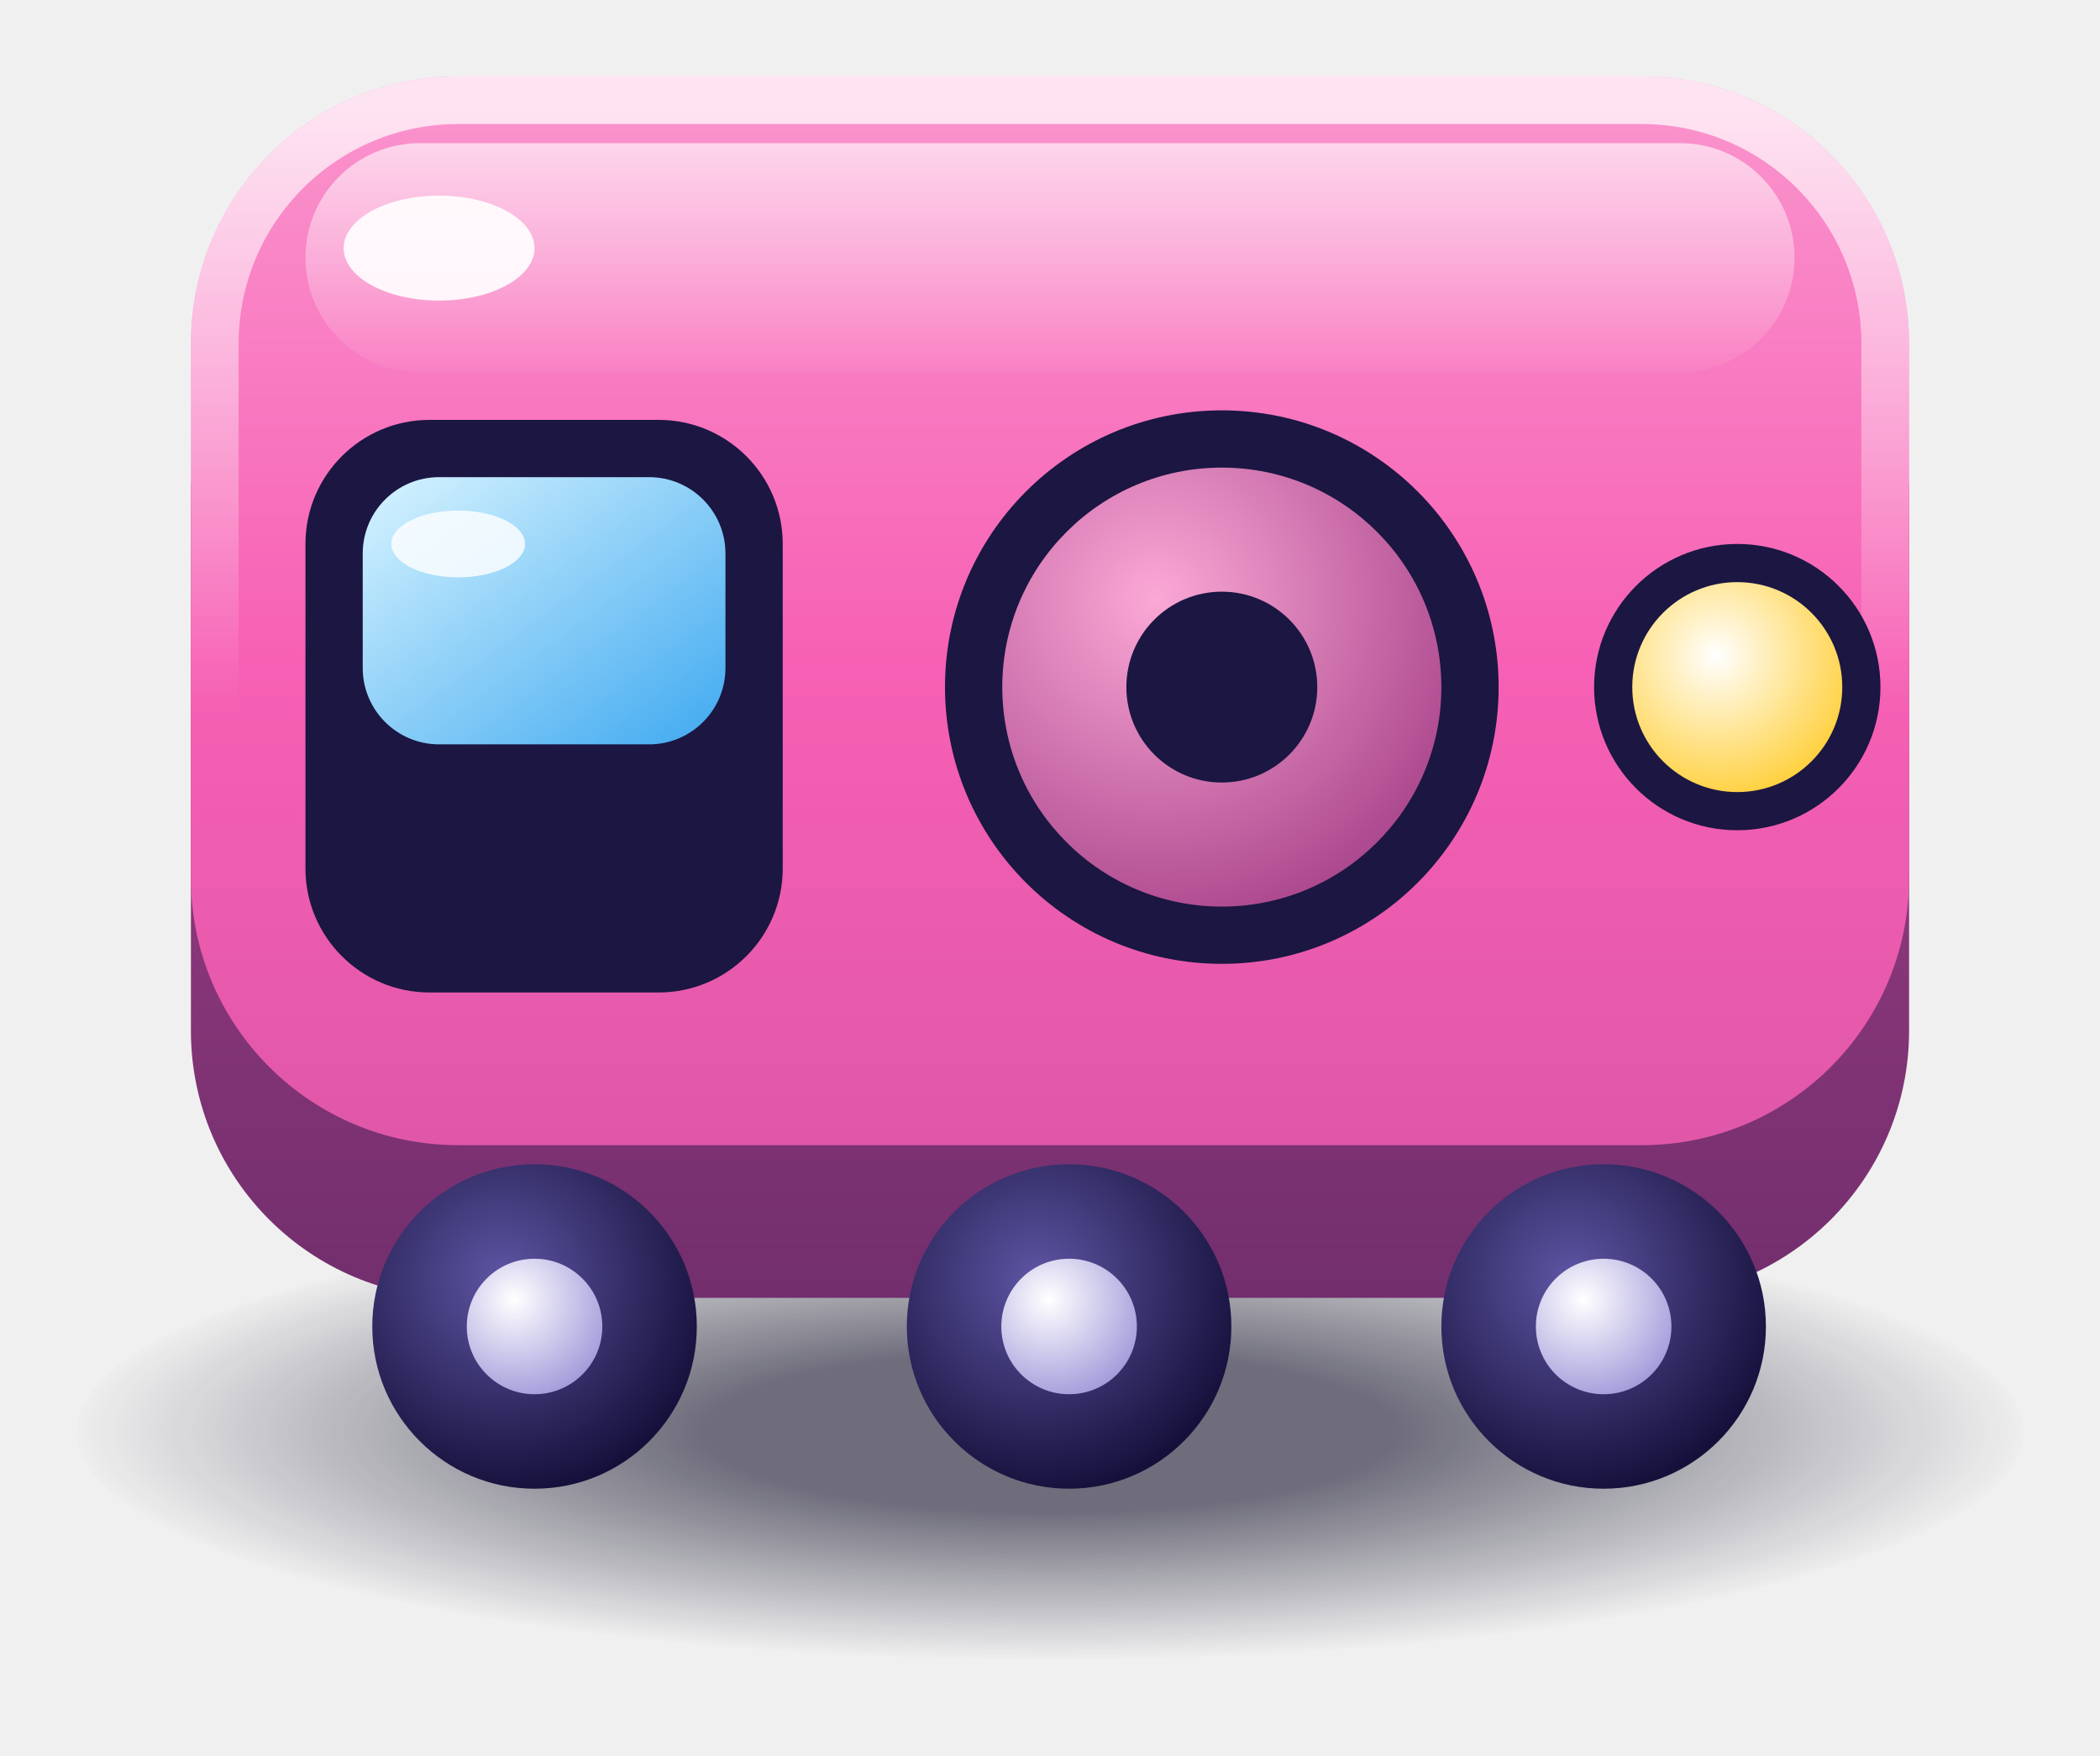
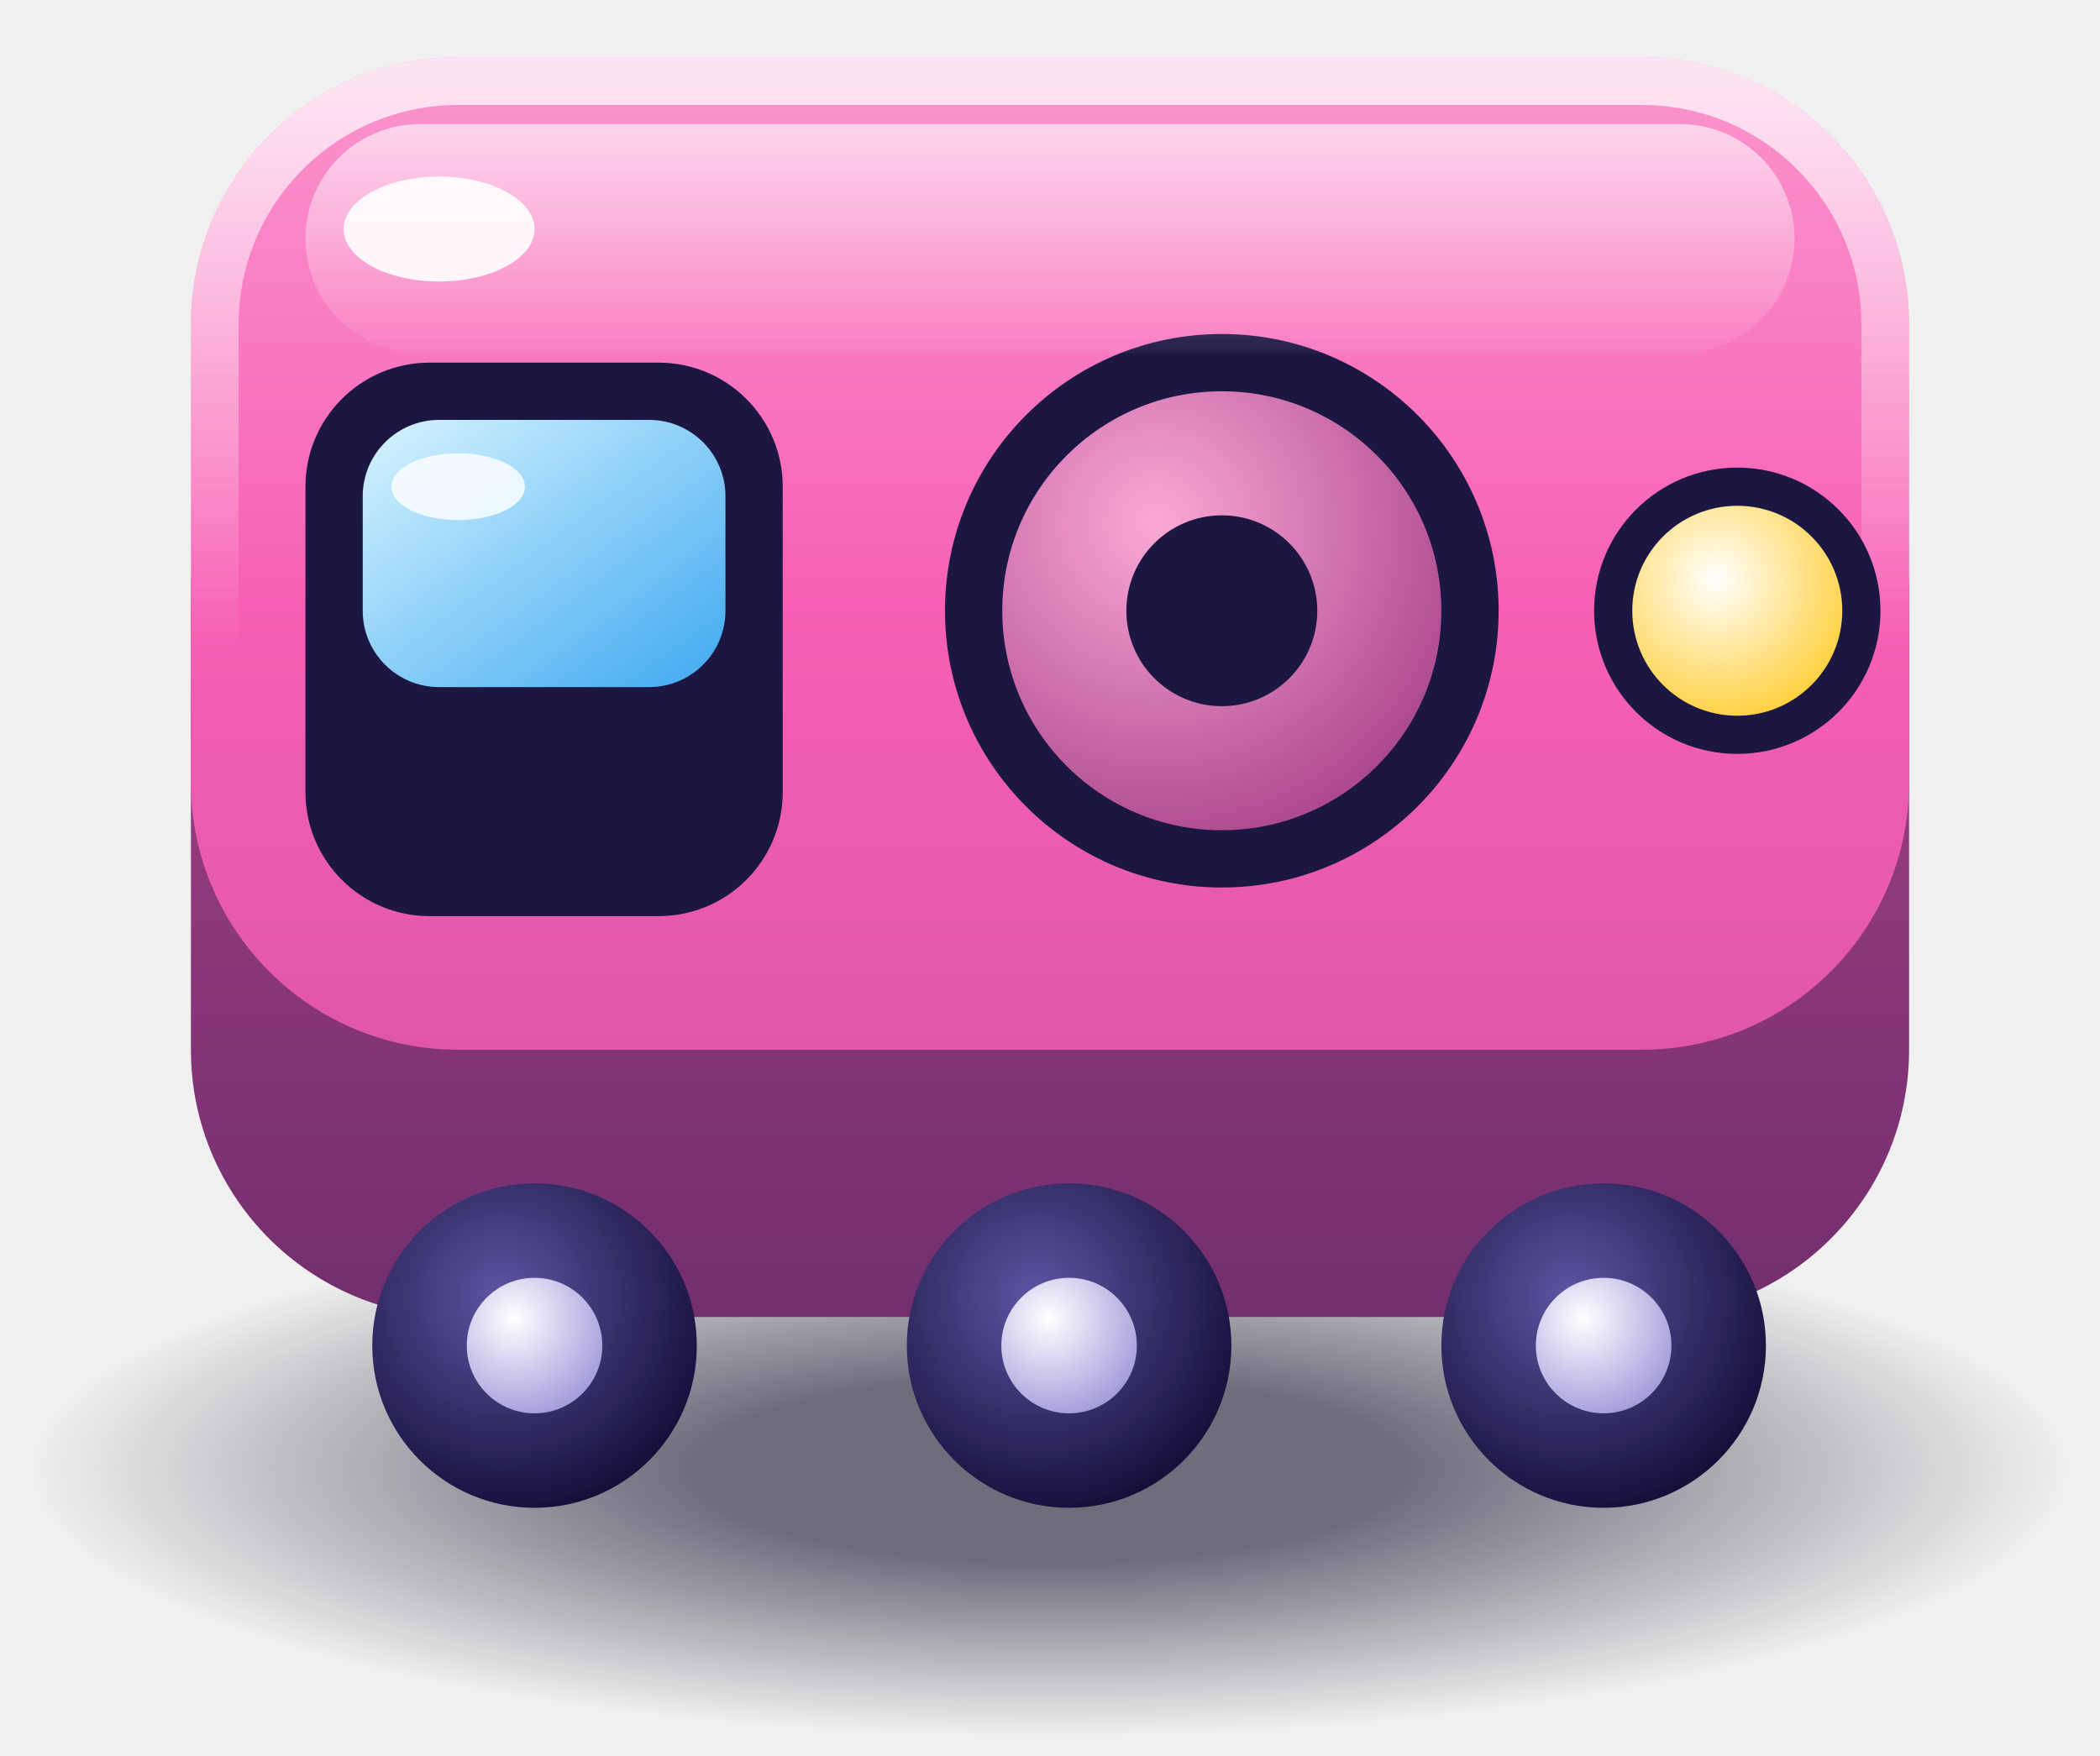
<svg xmlns="http://www.w3.org/2000/svg" width="220" height="184" viewBox="0 0 220 184">
  <defs>
    <linearGradient id="top" x1="0" y1="0" x2="0" y2="1">
      <stop offset="0" stop-color="#fa96ce" />
      <stop offset="0.55" stop-color="#f760b4" />
      <stop offset="1" stop-color="#e057a8" />
    </linearGradient>
    <linearGradient id="side" x1="0" y1="0" x2="0" y2="1">
      <stop offset="0" stop-color="#b2468f" />
      <stop offset="1" stop-color="#722e6d" />
    </linearGradient>
    <linearGradient id="panel" x1="0" y1="0" x2="0" y2="1">
      <stop offset="0" stop-color="#bb4a94" />
      <stop offset="1" stop-color="#f873bd" />
    </linearGradient>
    <linearGradient id="rim" x1="0" y1="0" x2="0" y2="1">
      <stop offset="0" stop-color="#ffffff" stop-opacity="0.75" />
      <stop offset="0.6" stop-color="#ffffff" stop-opacity="0" />
    </linearGradient>
    <linearGradient id="gloss" x1="0" y1="0" x2="0" y2="1">
      <stop offset="0" stop-color="#ffffff" stop-opacity="0.62" />
      <stop offset="1" stop-color="#ffffff" stop-opacity="0.04" />
    </linearGradient>
    <radialGradient id="shadow" cx="0.5" cy="0.5" r="0.5">
      <stop offset="0.35" stop-color="#05021c" stop-opacity="0.55" />
      <stop offset="1" stop-color="#05021c" stop-opacity="0" />
    </radialGradient>
    <radialGradient id="wheel" cx="0.4" cy="0.35" r="0.7">
      <stop offset="0" stop-color="#5d55a3" />
      <stop offset="1" stop-color="#120d36" />
    </radialGradient>
    <radialGradient id="hub" cx="0.35" cy="0.3" r="0.8">
      <stop offset="0" stop-color="#ffffff" />
      <stop offset="1" stop-color="#9d95d8" />
    </radialGradient>
    <radialGradient id="dome" cx="0.35" cy="0.3" r="0.8">
      <stop offset="0" stop-color="#fba8d6" />
      <stop offset="1" stop-color="#a74289" />
    </radialGradient>
    <linearGradient id="glass" x1="0" y1="0" x2="1" y2="1">
      <stop offset="0" stop-color="#d8f4ff" />
      <stop offset="1" stop-color="#3fa9f0" />
    </linearGradient>
    <radialGradient id="lamp" cx="0.4" cy="0.35" r="0.7">
      <stop offset="0" stop-color="#ffffff" />
      <stop offset="1" stop-color="#ffcf3a" />
    </radialGradient>
  </defs>
-   <ellipse cx="110.0" cy="150" rx="102.0" ry="24" fill="url(#shadow)" />
-   <rect x="20" y="24" width="180" height="112" rx="28" fill="url(#side)" />
-   <circle cx="56" cy="139" r="17" fill="url(#wheel)" />
-   <circle cx="56" cy="139" r="7.1" fill="url(#hub)" />
-   <circle cx="112" cy="139" r="17" fill="url(#wheel)" />
-   <circle cx="112" cy="139" r="7.1" fill="url(#hub)" />
-   <circle cx="168" cy="139" r="17" fill="url(#wheel)" />
-   <circle cx="168" cy="139" r="7.1" fill="url(#hub)" />
-   <rect x="20" y="8" width="180" height="112" rx="28" fill="url(#top)" />
-   <rect x="22.5" y="10.5" width="175" height="107" rx="25.5" fill="none" stroke="url(#rim)" stroke-width="5" />
-   <rect x="32" y="44" width="50" height="60" rx="13" fill="#1b1642" />
-   <rect x="38" y="50" width="38" height="28" rx="8" fill="url(#glass)" />
-   <ellipse cx="48" cy="57" rx="7" ry="3.5" fill="#ffffff" fill-opacity="0.8" />
-   <circle cx="128" cy="72" r="29" fill="#1b1642" />
-   <circle cx="128" cy="72" r="23" fill="url(#dome)" />
-   <circle cx="128" cy="72" r="10" fill="#1b1642" />
-   <circle cx="182" cy="72" r="15" fill="#1b1642" />
-   <circle cx="182" cy="72" r="11" fill="url(#lamp)" />
-   <rect x="32" y="15" width="156" height="24" rx="12" fill="url(#gloss)" />
-   <ellipse cx="46" cy="26" rx="10" ry="5.5" fill="#ffffff" fill-opacity="0.9" />
+   <ellipse cx="110.0" cy="154" rx="108.0" ry="28" fill="url(#shadow)" />
+   <rect x="20" y="34" width="180" height="104" rx="28" fill="url(#side)" />
+   <circle cx="56" cy="141" r="17" fill="url(#wheel)" />
+   <circle cx="56" cy="141" r="7.1" fill="url(#hub)" />
+   <circle cx="112" cy="141" r="17" fill="url(#wheel)" />
+   <circle cx="112" cy="141" r="7.1" fill="url(#hub)" />
+   <circle cx="168" cy="141" r="17" fill="url(#wheel)" />
+   <circle cx="168" cy="141" r="7.1" fill="url(#hub)" />
+   <rect x="20" y="6" width="180" height="104" rx="28" fill="url(#top)" />
+   <rect x="22.5" y="8.5" width="175" height="99" rx="25.5" fill="none" stroke="url(#rim)" stroke-width="5" />
+   <rect x="32" y="38" width="50" height="58" rx="13" fill="#1b1642" />
+   <rect x="38" y="44" width="38" height="28" rx="8" fill="url(#glass)" />
+   <ellipse cx="48" cy="51" rx="7" ry="3.5" fill="#ffffff" fill-opacity="0.8" />
+   <circle cx="128" cy="64" r="29" fill="#1b1642" />
+   <circle cx="128" cy="64" r="23" fill="url(#dome)" />
+   <circle cx="128" cy="64" r="10" fill="#1b1642" />
+   <circle cx="182" cy="64" r="15" fill="#1b1642" />
+   <circle cx="182" cy="64" r="11" fill="url(#lamp)" />
+   <rect x="32" y="13" width="156" height="24" rx="12" fill="url(#gloss)" />
+   <ellipse cx="46" cy="24" rx="10" ry="5.5" fill="#ffffff" fill-opacity="0.9" />
</svg>
